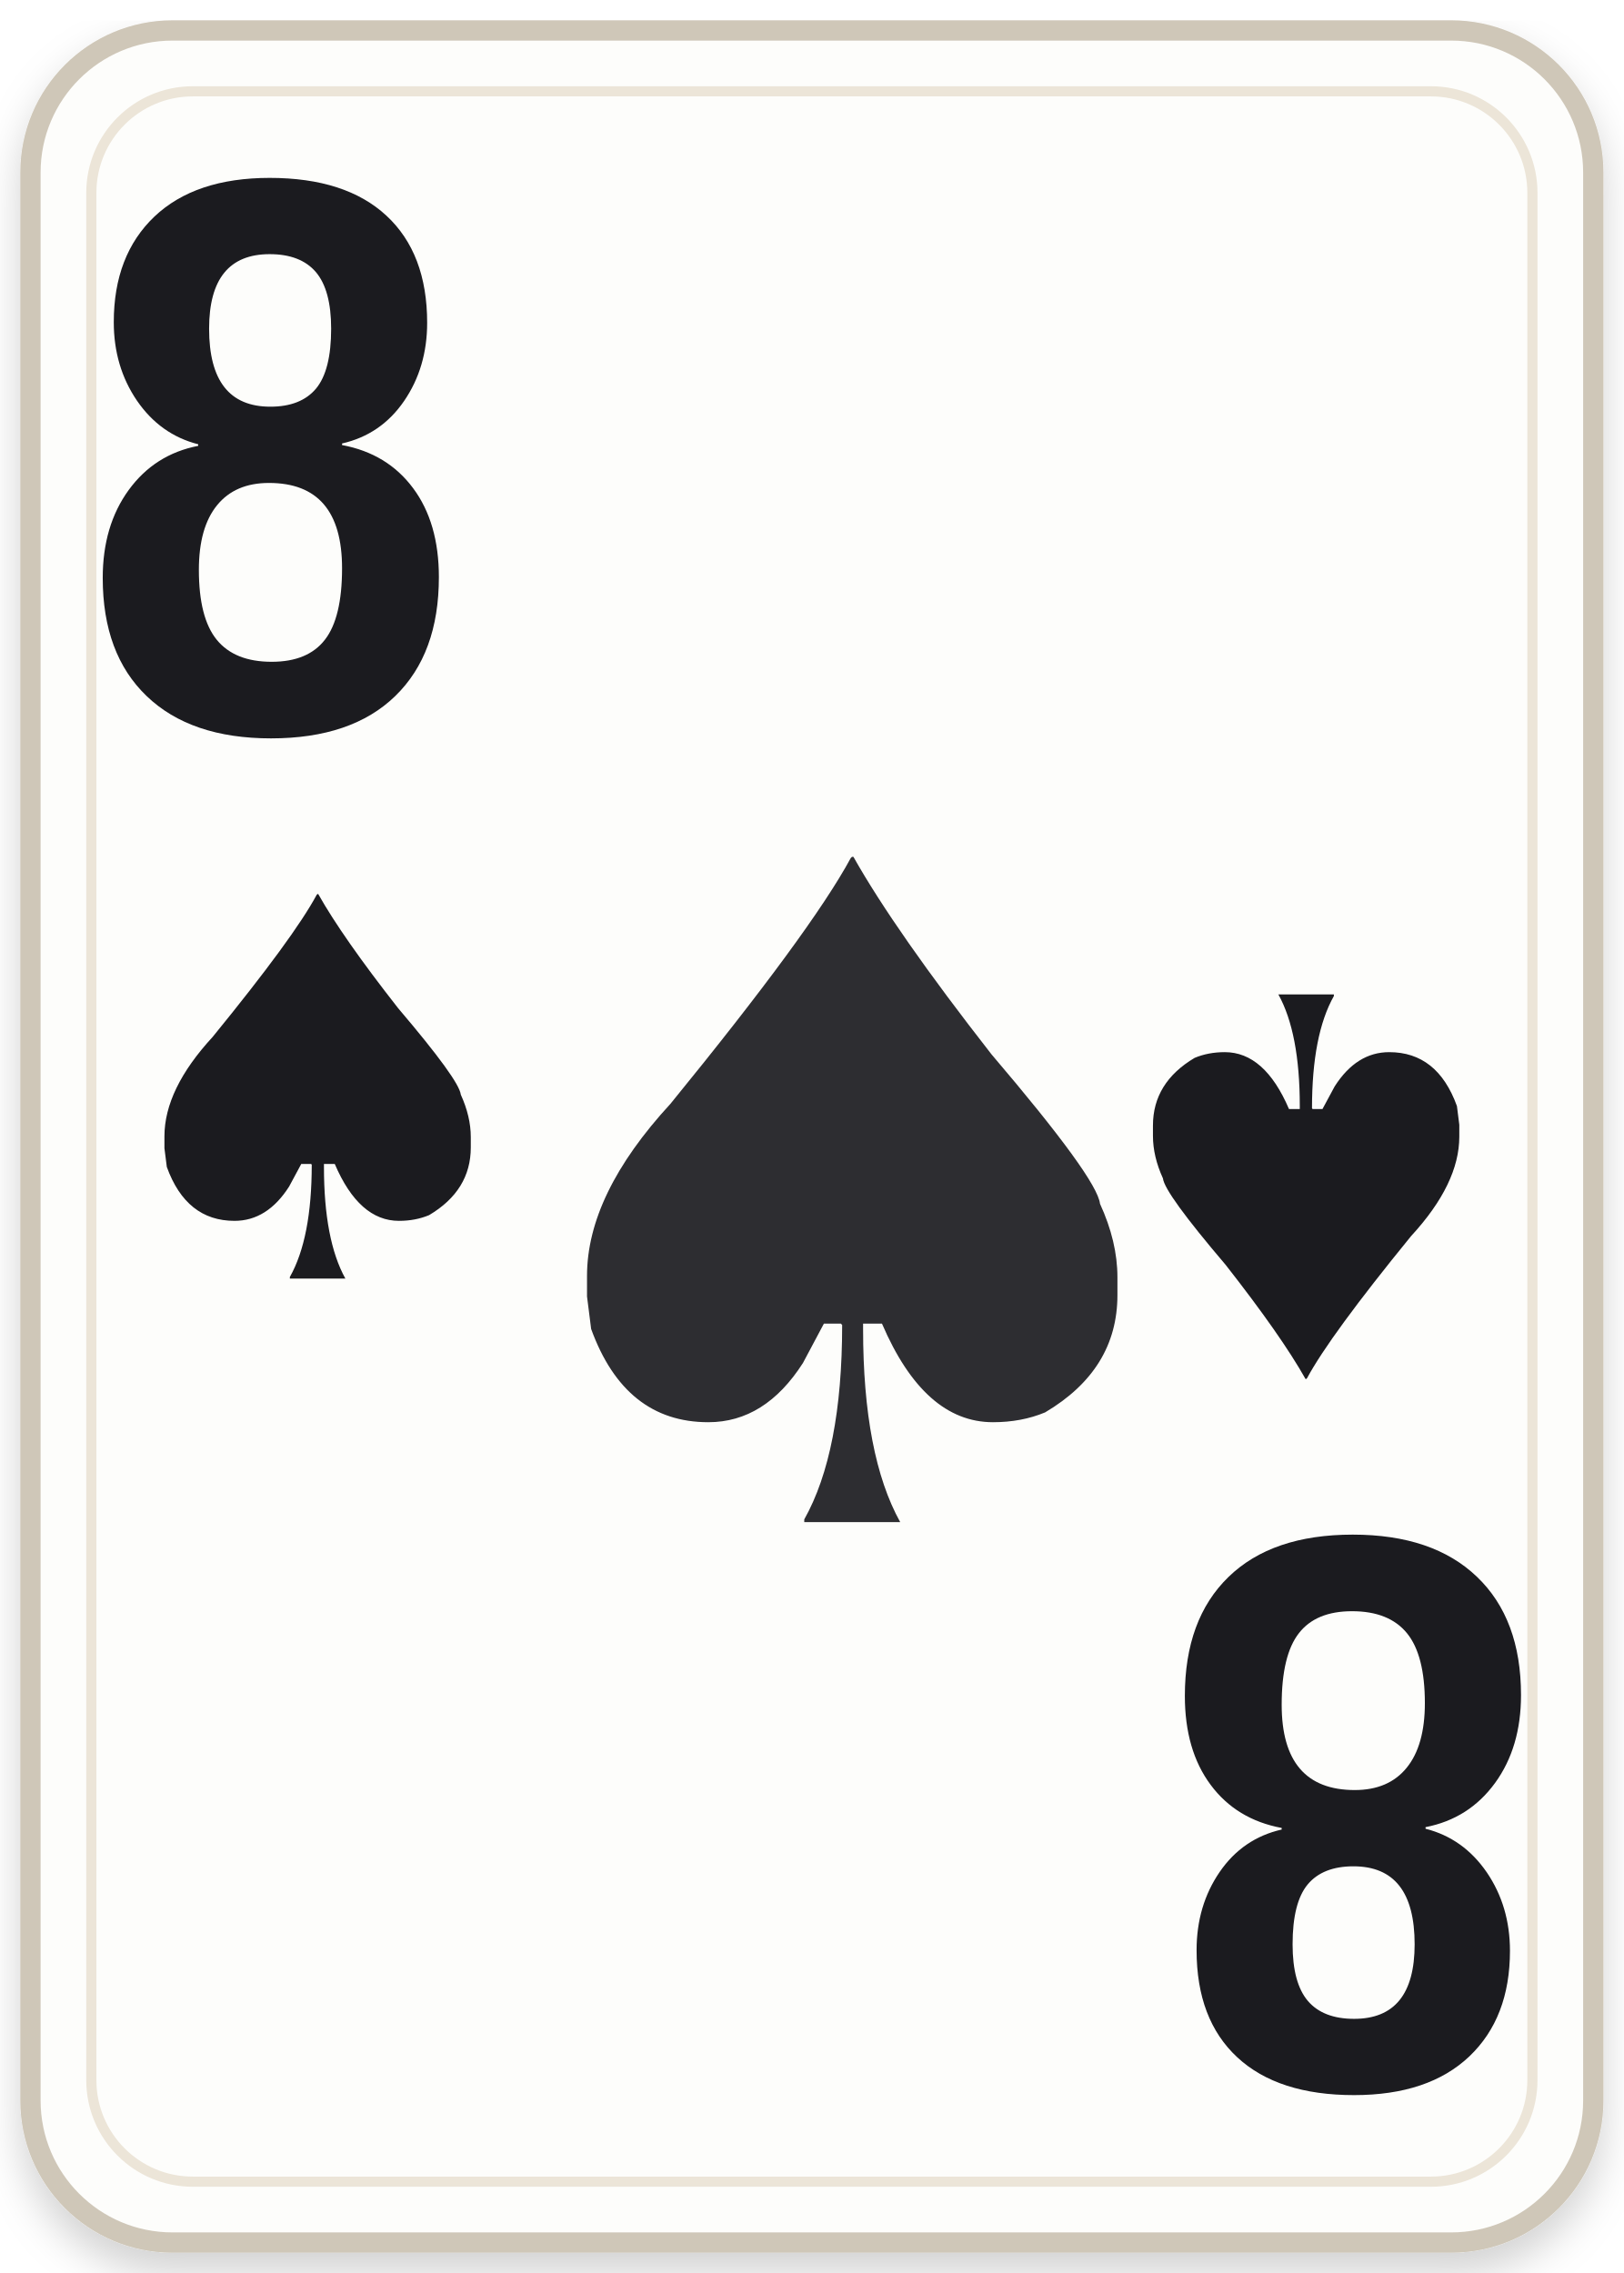
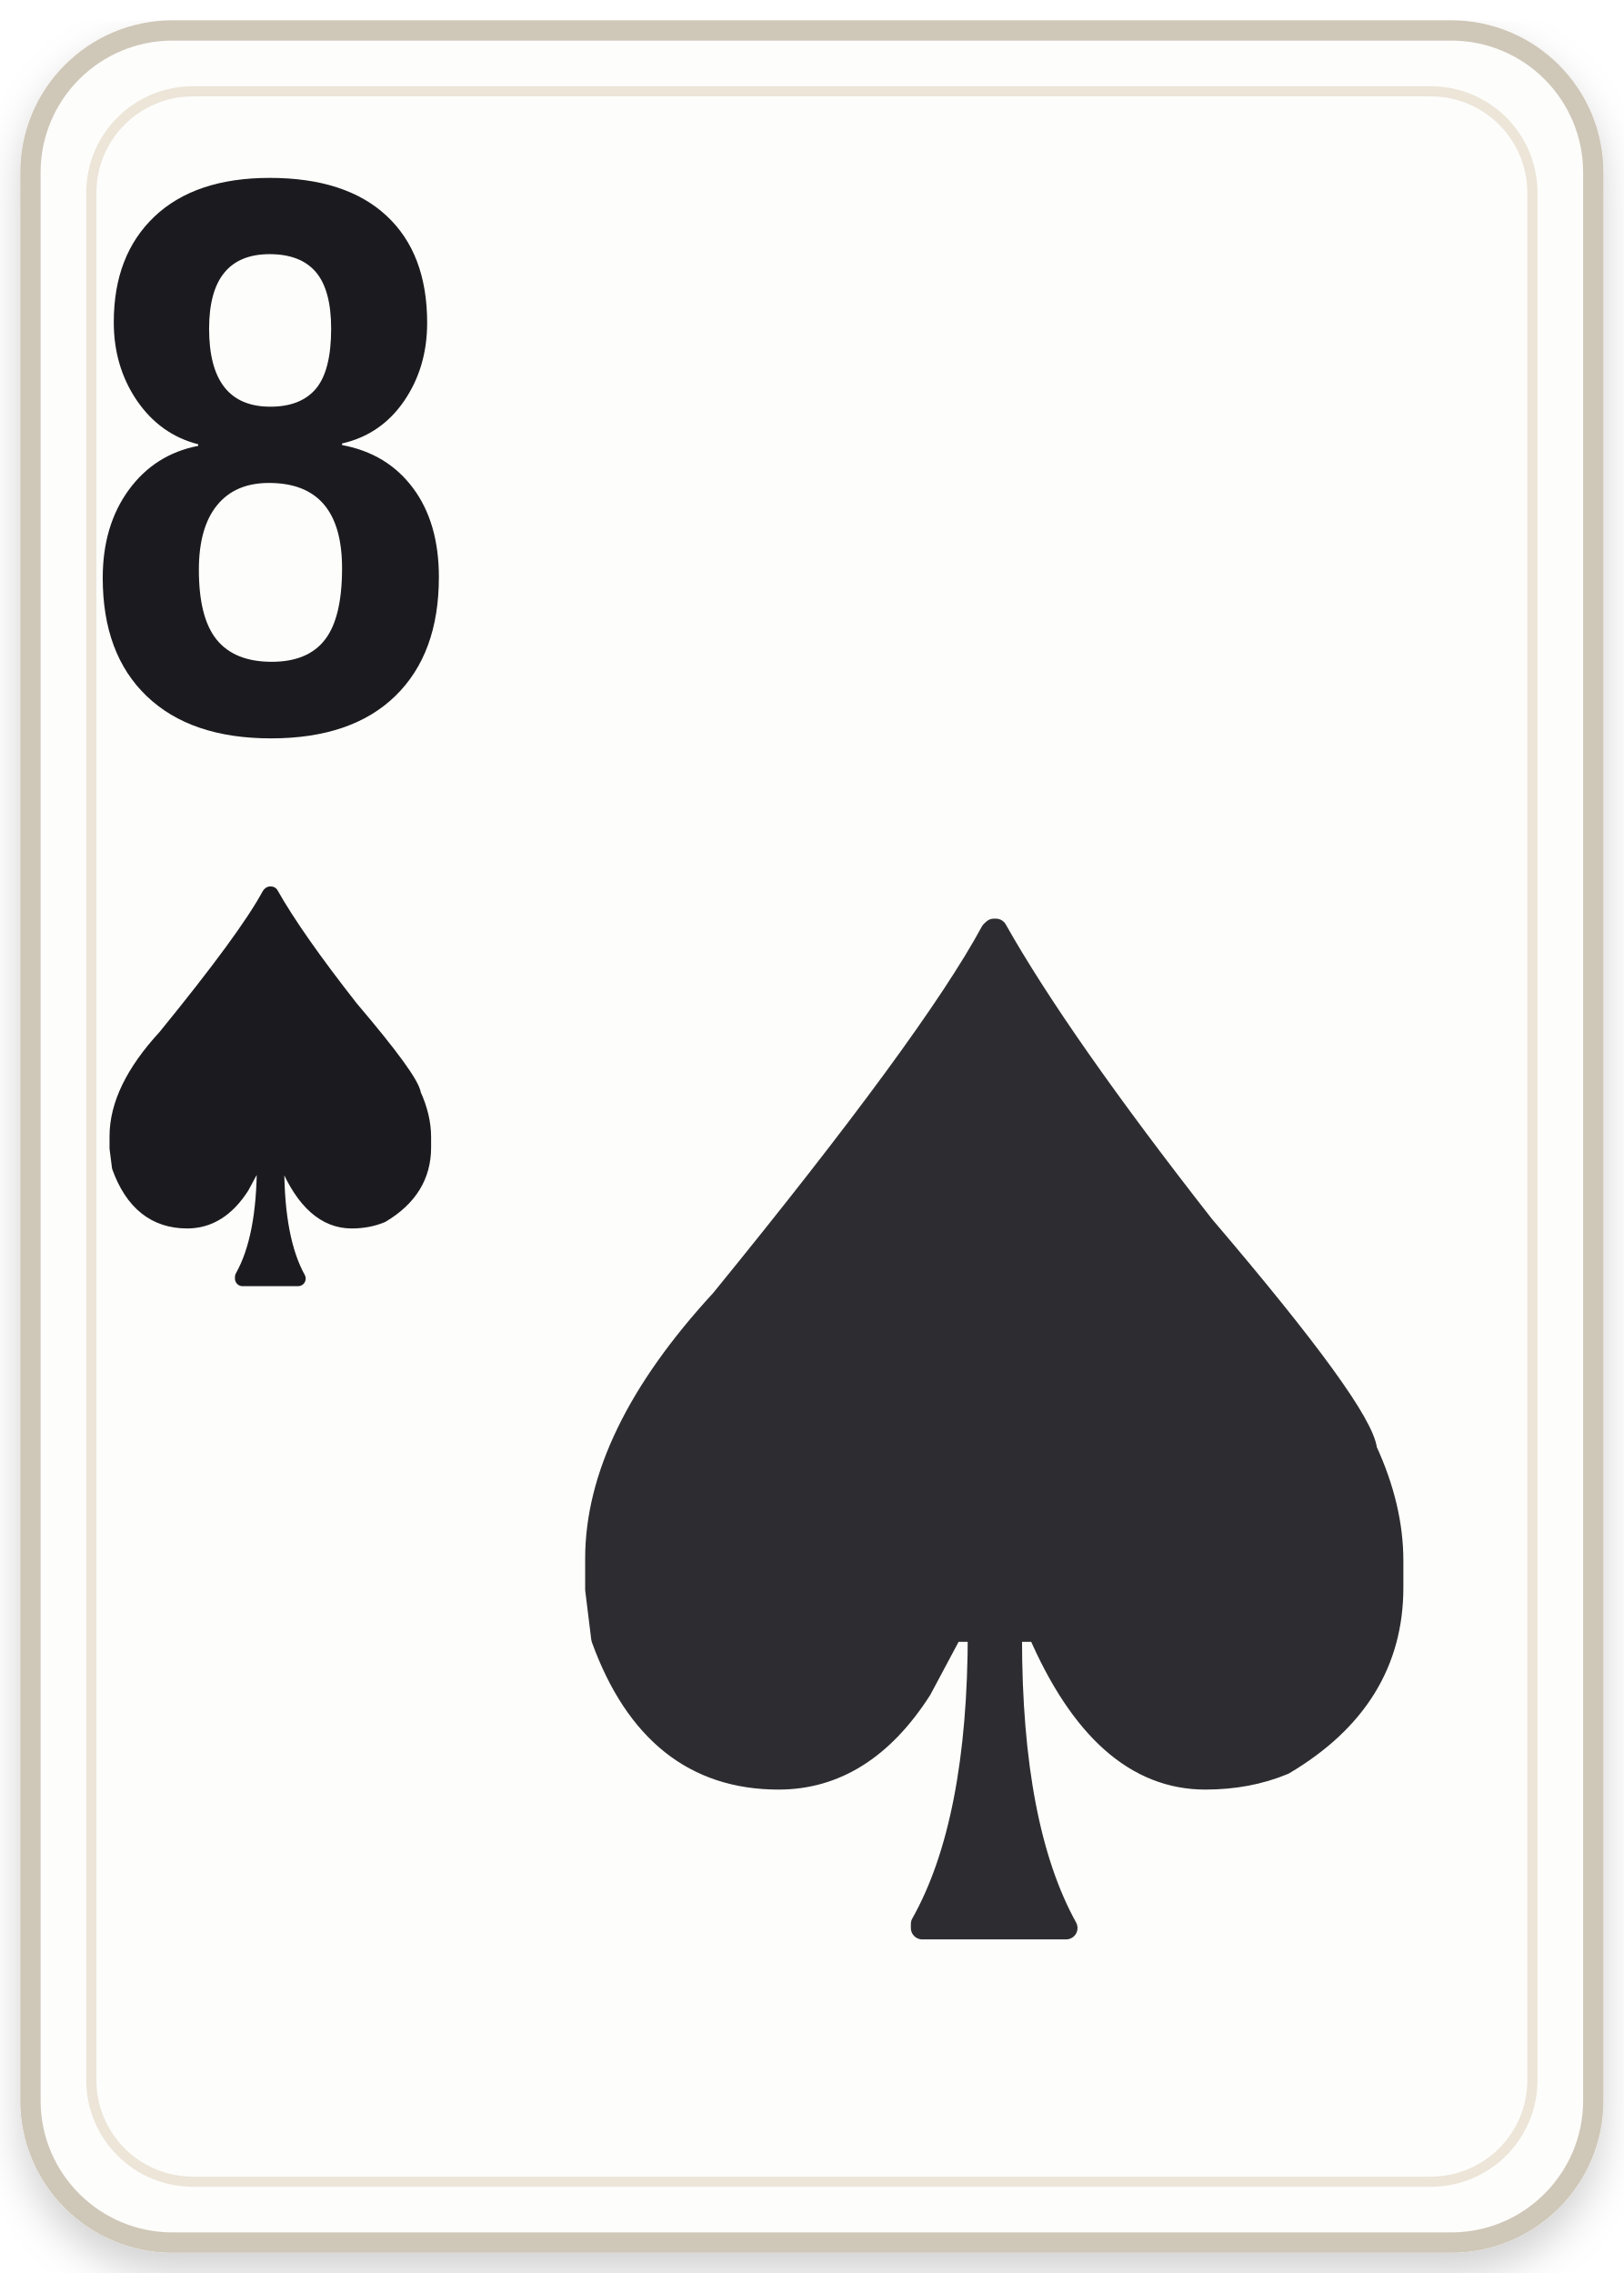
<svg xmlns="http://www.w3.org/2000/svg" viewBox="0 0 160 224" width="160" height="224">
  <defs>
    <filter id="s" x="-10%" y="-10%" width="120%" height="120%">
      <feDropShadow dx="0" dy="2" stdDeviation="2" flood-opacity=".18" />
    </filter>
  </defs>
  <rect x="3" y="3" width="154" height="218" rx="14" fill="#fdfdfb" stroke="#cfc7b8" stroke-width="2" filter="url(#s)" />
  <rect x="9" y="9" width="142" height="206" rx="10" fill="none" stroke="#ece5d8" />
  <g transform="translate(8 0) scale(0.86 1)">
    <text x="0" y="72" font-family="Arial, Helvetica, sans-serif" font-size="78" font-weight="800" fill="#1b1b1f">8</text>
  </g>
-   <text x="8" y="126" font-family="Georgia, serif" font-size="52" fill="#1b1b1f">♠</text>
-   <text x="84" y="150" text-anchor="middle" font-family="Georgia, serif" font-size="90" fill="#1b1b1f" opacity=".92">♠</text>
-   <g transform="rotate(180 80 112)">
-     <g transform="translate(8 0) scale(0.86 1)">
-       <text x="0" y="72" font-family="Arial, Helvetica, sans-serif" font-size="78" font-weight="800" fill="#1b1b1f">8</text>
-     </g>
-     <text x="8" y="126" font-family="Georgia, serif" font-size="52" fill="#1b1b1f">♠</text>
-   </g>
+   <text x="26.648" y="126" text-anchor="middle" font-family="Georgia, serif" font-size="52" fill="#1b1b1f" stroke="#1b1b1f" stroke-width="1.5" stroke-linejoin="round" stroke-linecap="round">♠</text>
+   <text x="98" y="190" text-anchor="middle" font-family="Georgia, serif" font-size="135" fill="#1b1b1f" opacity=".92" stroke="#1b1b1f" stroke-width="2.25" stroke-linejoin="round" stroke-linecap="round">♠</text>
</svg>
